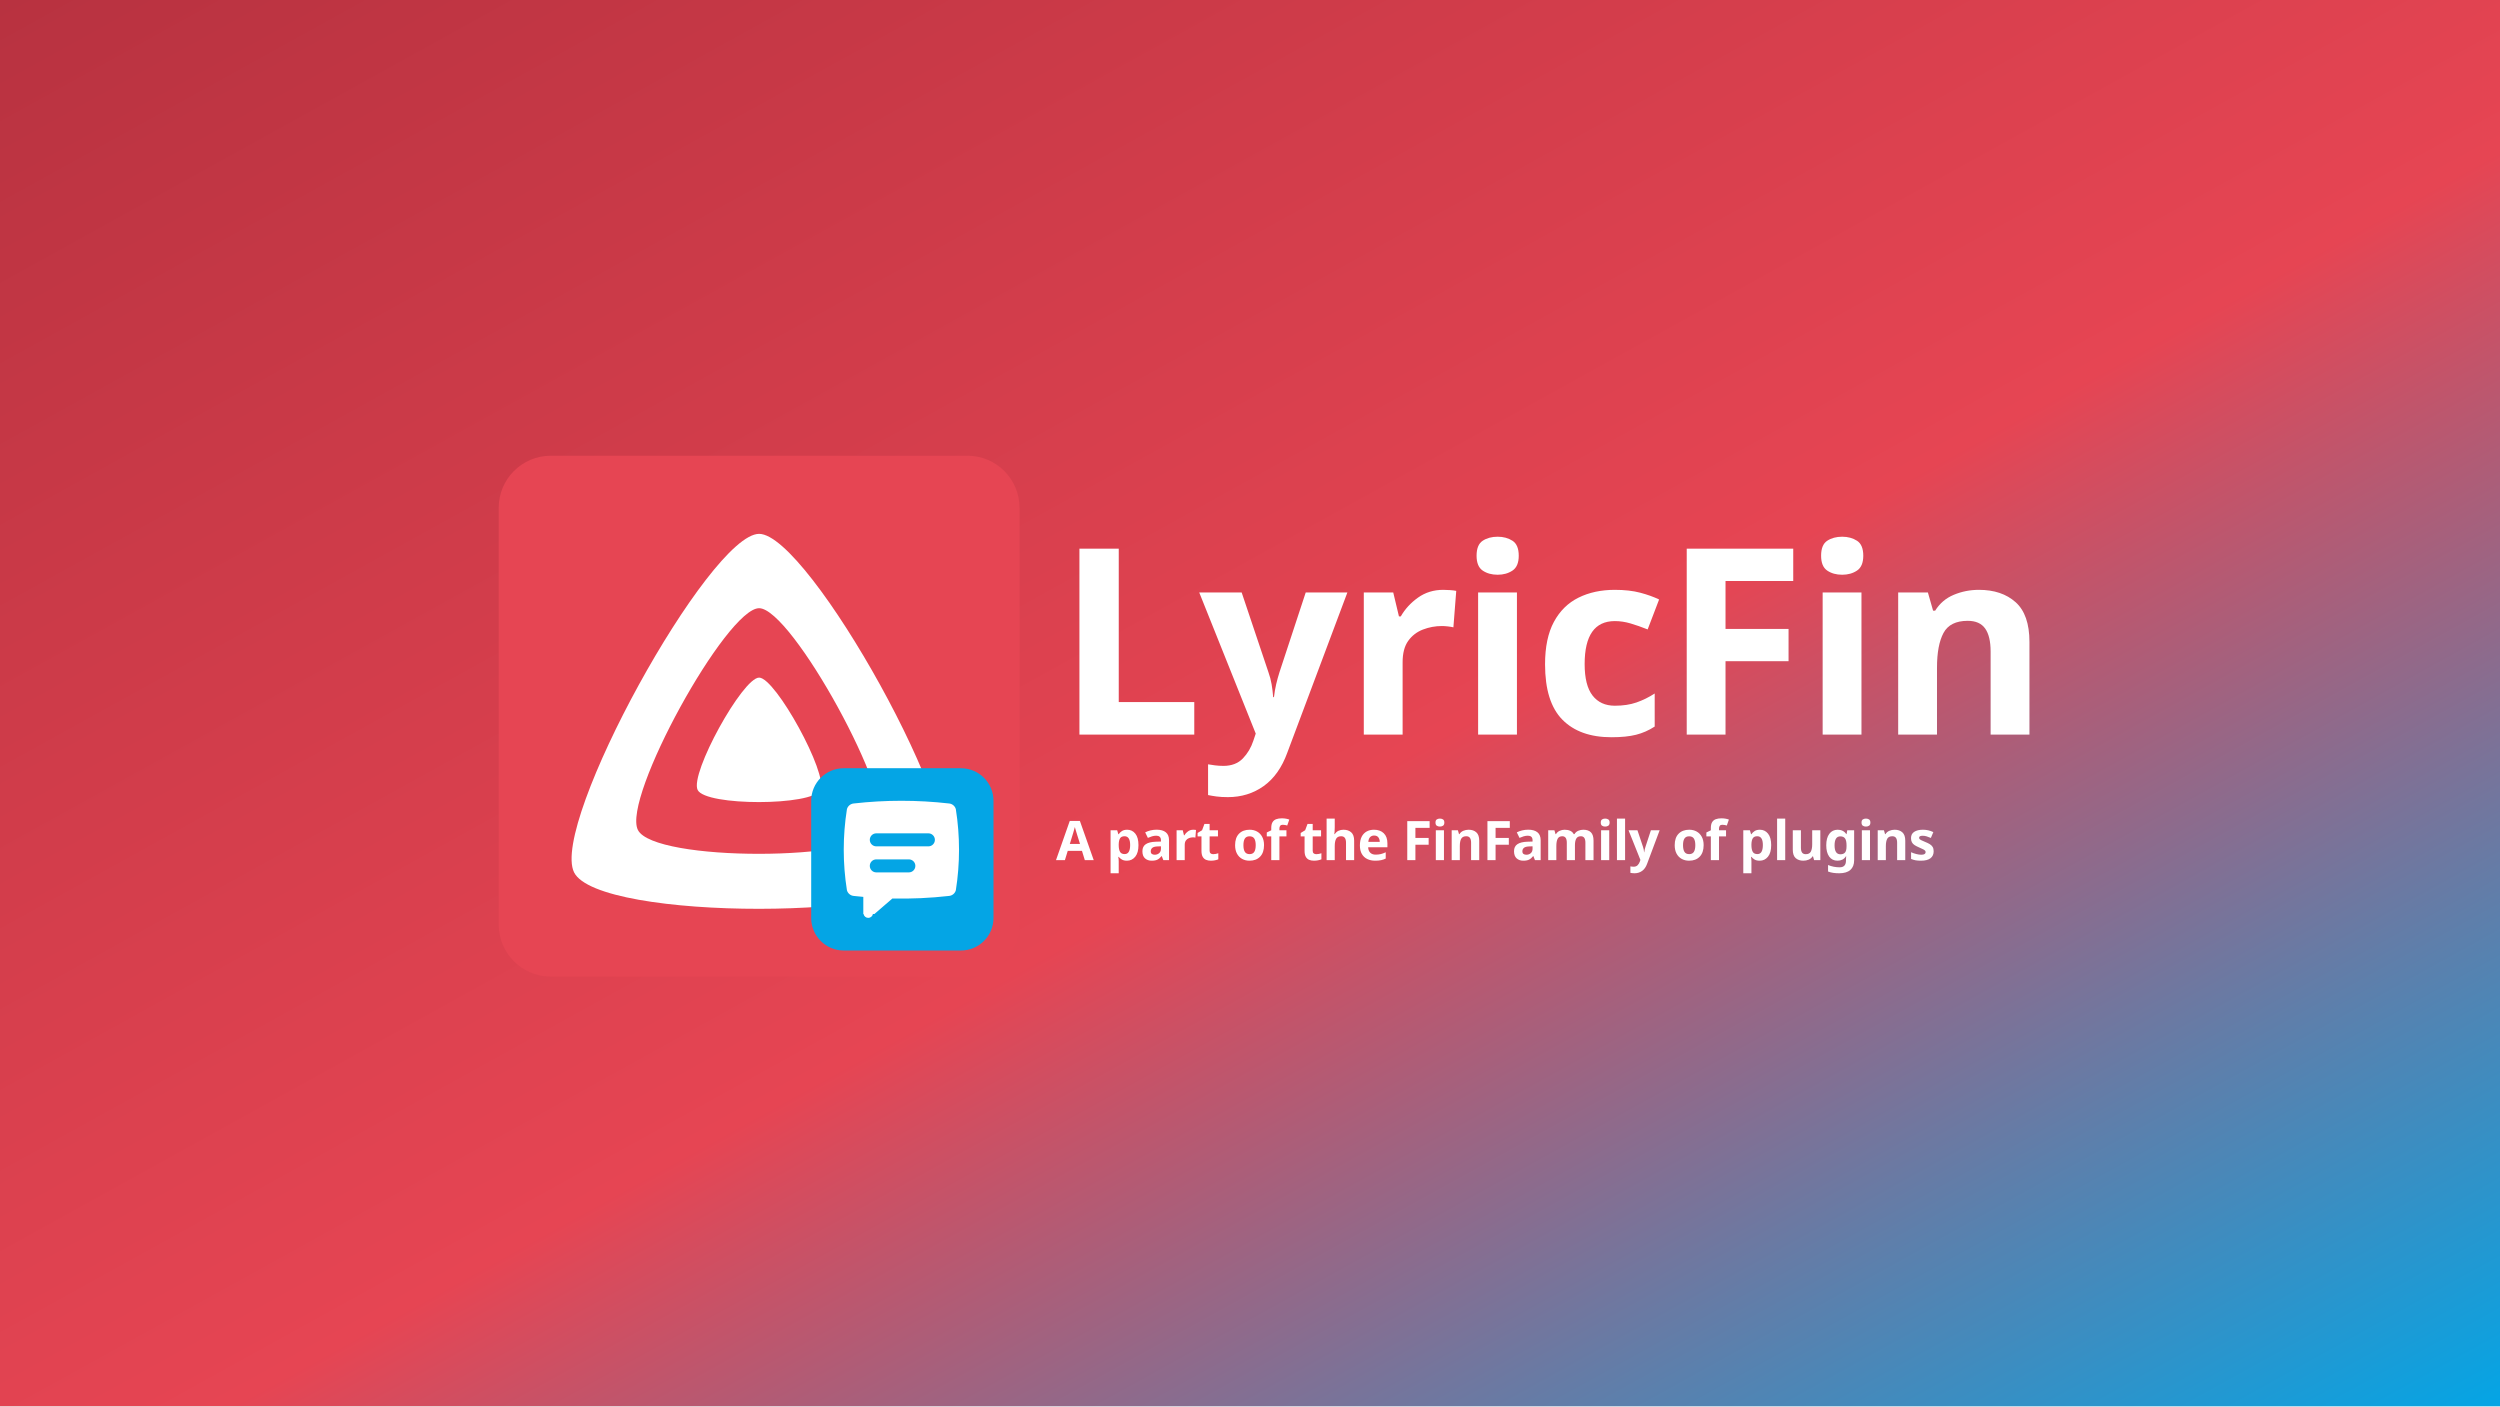
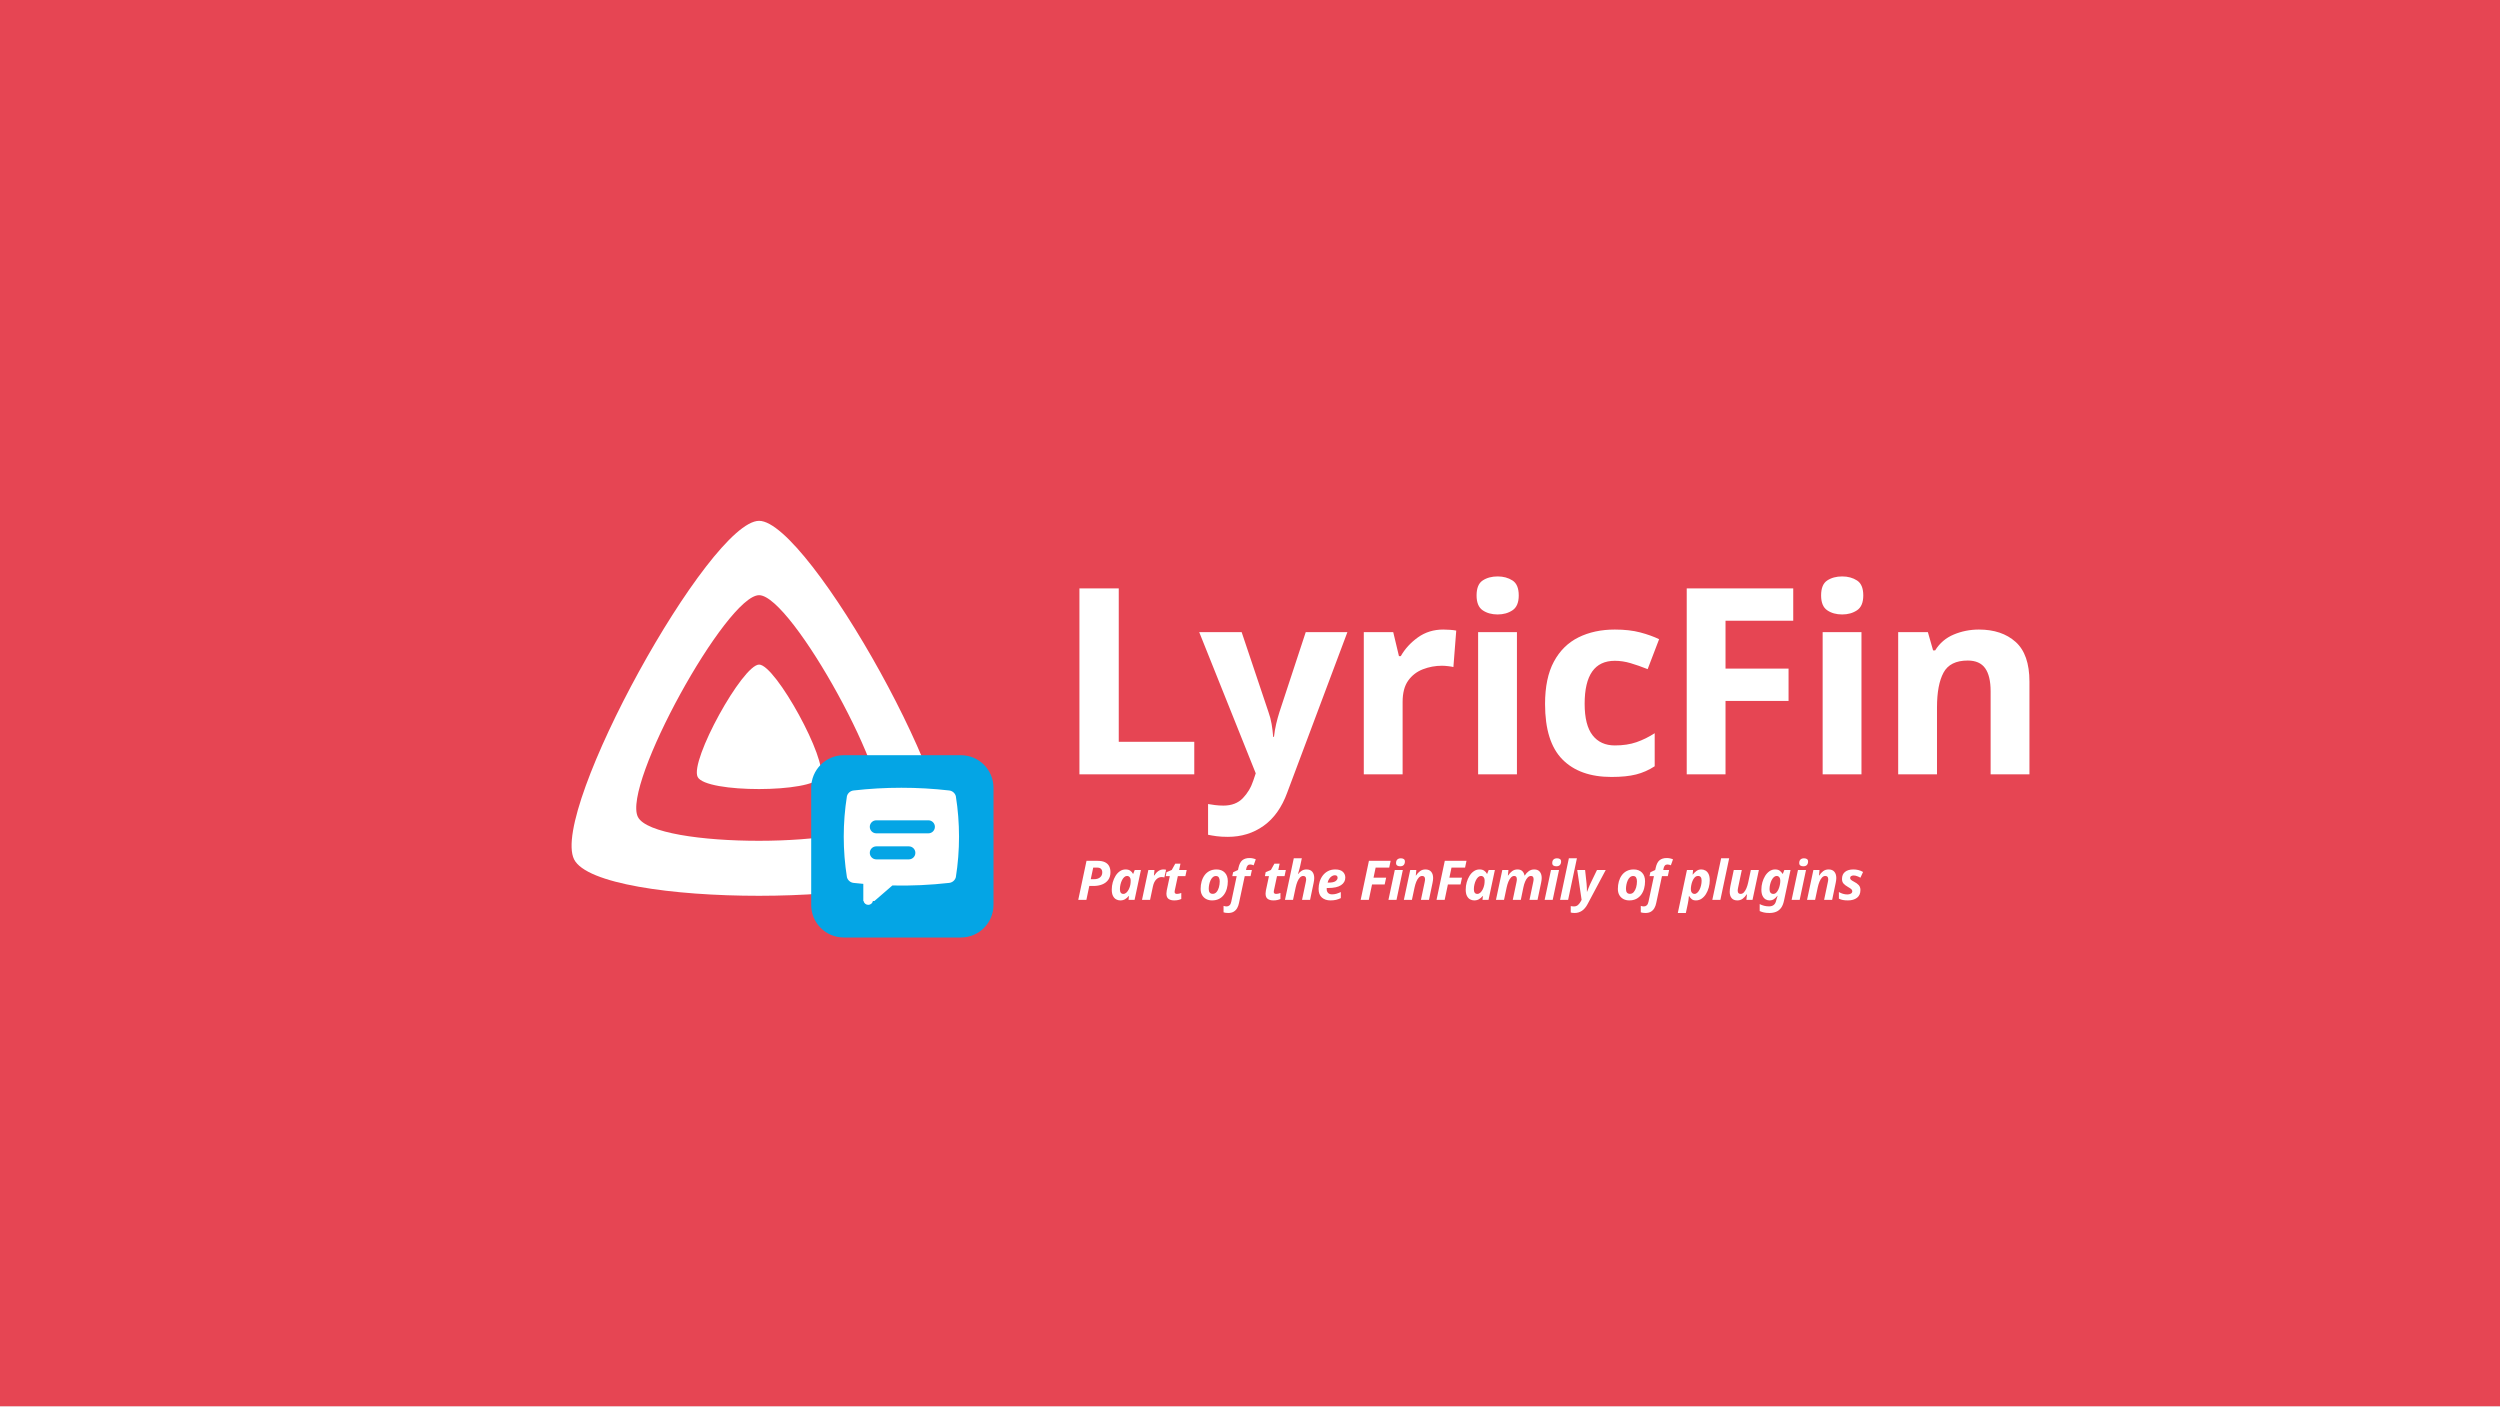
<svg xmlns="http://www.w3.org/2000/svg" width="1920" height="1080" viewBox="0 0 1920 1080">
  <defs>
-     <linearGradient id="g" x1="0" y1="0" x2="1" y2="1">
-       <stop offset="0%" stop-color="#b83240" />
-       <stop offset="55%" stop-color="#e64553" />
-       <stop offset="100%" stop-color="#04a5e5" />
-     </linearGradient>
    <style type="text/css">
      .title {
        font-family: "Nunito", "Quicksand", "Comfortaa", "Arial Rounded MT Bold", ui-rounded, sans-serif;
        font-weight: 700;
        font-size: 200px;
        fill: #ffffff;
        letter-spacing: -0.015em;
      }
      .tagline {
        font-family: "Nunito", "Quicksand", "Comfortaa", "Arial Rounded MT Bold", ui-rounded, sans-serif;
        font-weight: 700;
+         font-style: italic;
        font-size: 42px;
        fill: #ffffff;
        letter-spacing: -0.015em;
      }
    </style>
  </defs>
-   <rect width="1920" height="1080" fill="url(#g)" />
+   <rect width="1920" height="1080" fill="#e64553" />
  <g transform="translate(960, 540)">
-     <g transform="translate(-577.00, -190.00)">
+     <g transform="translate(-577.00, -200.00)">
      <g transform="translate(-40.00, -40.00) scale(10.0)">
        <rect width="40" height="40" x="4" y="4" rx="4" fill="#e64553" />
        <path fill="#ffffff" d="M 24 10 C 20.19 10 7.92 32.24 9.79 36 C 11.66 39.75 36.36 39.71 38.21 36 C 40.25 32.29 27.81 10 24 10 Z M 33.31 32.74 C 32.1 35.17 15.92 35.2 14.69 32.74 C 13.46 30.28 21.5 15.71 24 15.71 C 26.5 15.71 34.52 30.31 33.31 32.74 Z M 24 21.04 C 22.74 21.04 18.66 28.42 19.28 29.67 C 19.9 30.92 28.1 30.9 28.71 29.67 C 29.32 28.44 25.26 21.04 24 21.04 Z" />
        <rect width="14" height="14" x="28" y="28" rx="2.5" fill="#04a5e5" />
        <path fill="#ffffff" transform="translate(30.5, 30.5) scale(0.216)" d="M 39.855 31.811 A 2.763 2.763 0 0 1 37.48 33.827 A 150.4 150.4 0 0 1 17.285 34.745 L 10.907 40.258 H 10.373 A 1.695 1.695 0 0 1 7.044 40.258 H 6.956 L 6.956 34.17 C 5.806 34.07 4.656 33.958 3.507 33.828 A 2.763 2.763 0 0 1 1.132 31.812 A 92.124 92.124 0 0 1 1.132 2.979 A 2.763 2.763 0 0 1 3.507 0.963 A 150.236 150.236 0 0 1 37.477 0.963 A 2.763 2.763 0 0 1 39.852 2.979 A 92.124 92.124 0 0 1 39.855 31.811 Z" />
        <rect fill="#04a5e5" x="32.5" y="33" width="5" height="1" rx="0.5" />
        <rect fill="#04a5e5" x="32.5" y="35" width="3.5" height="1" rx="0.5" />
      </g>
-       <text class="title" x="428.00" y="59.00" dominant-baseline="hanging">LyricFin</text>
-       <text class="tagline" x="428.00" y="278.00" dominant-baseline="hanging">A part of the FinFamily of plugins</text>
+       <text class="title" x="428.00" y="99.50" dominant-baseline="hanging">LyricFin</text>
+       <text class="tagline" x="444.00" y="318.50" dominant-baseline="hanging">Part of the FinFamily of plugins</text>
    </g>
  </g>
</svg>
